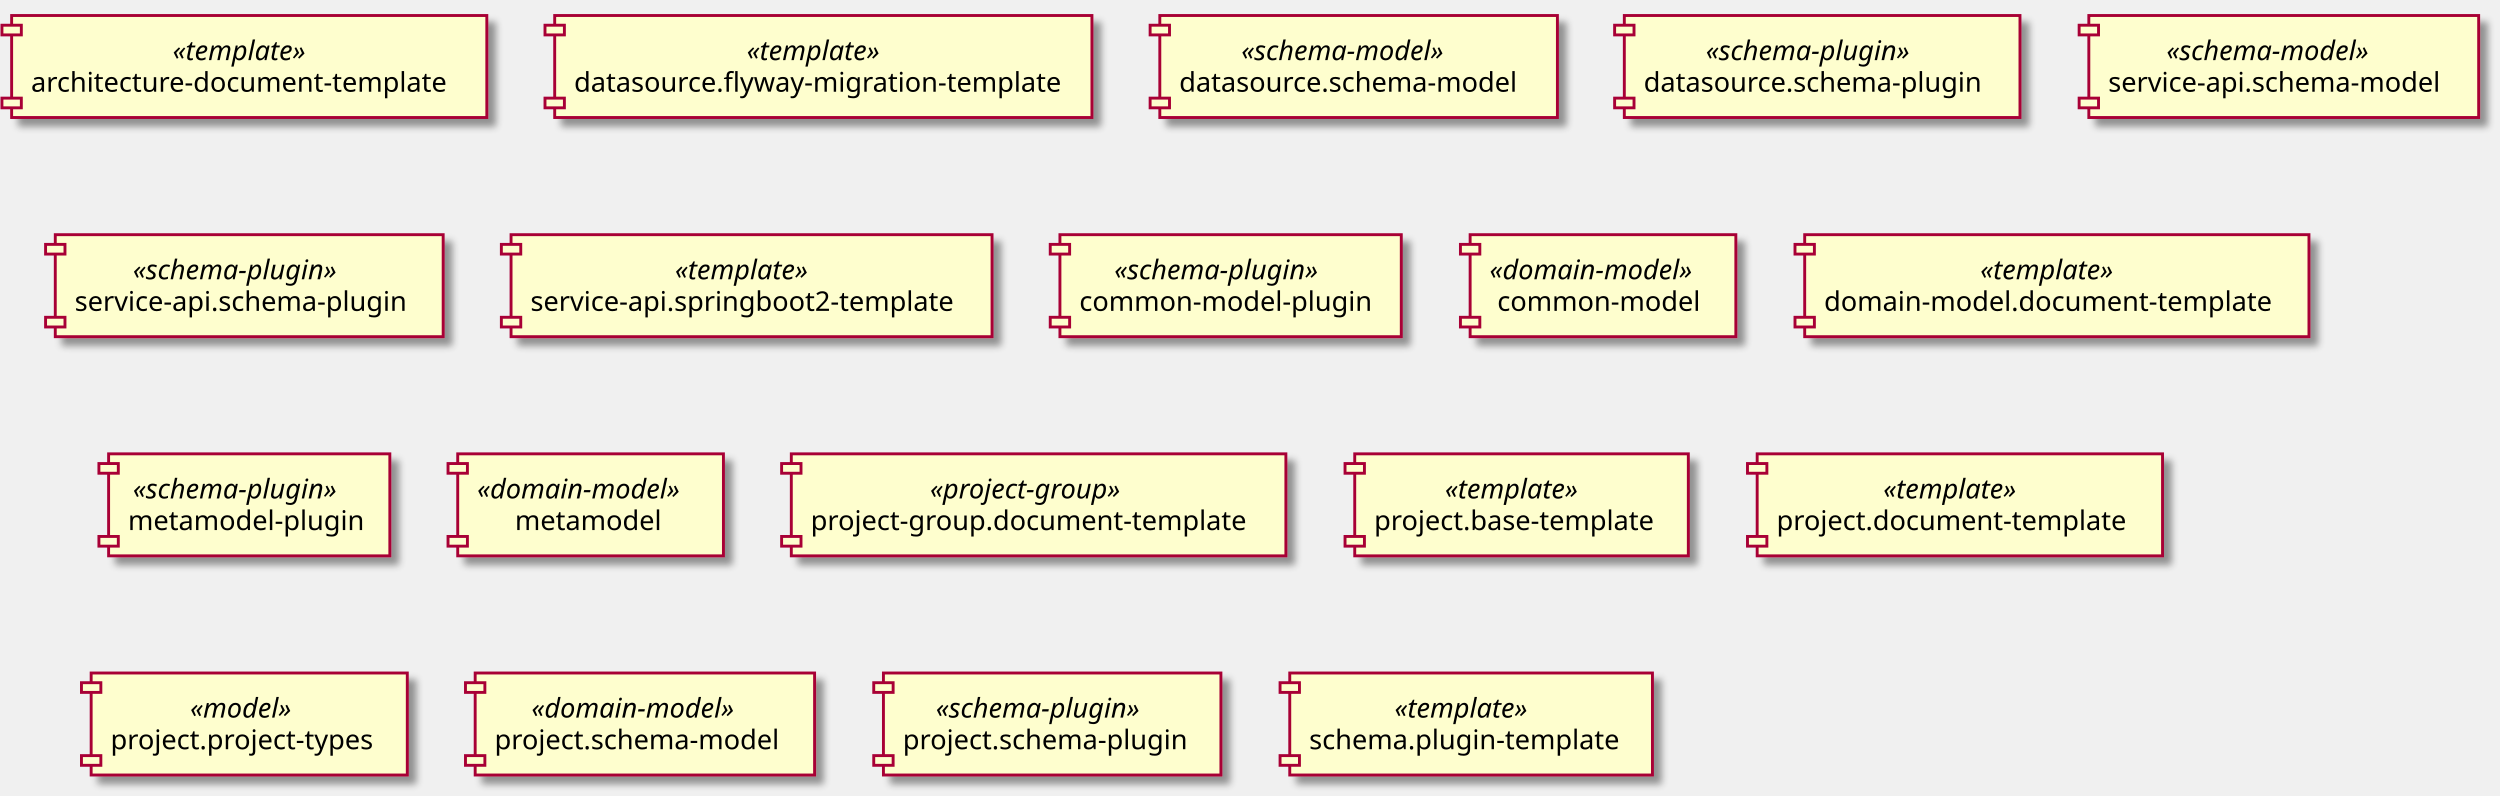
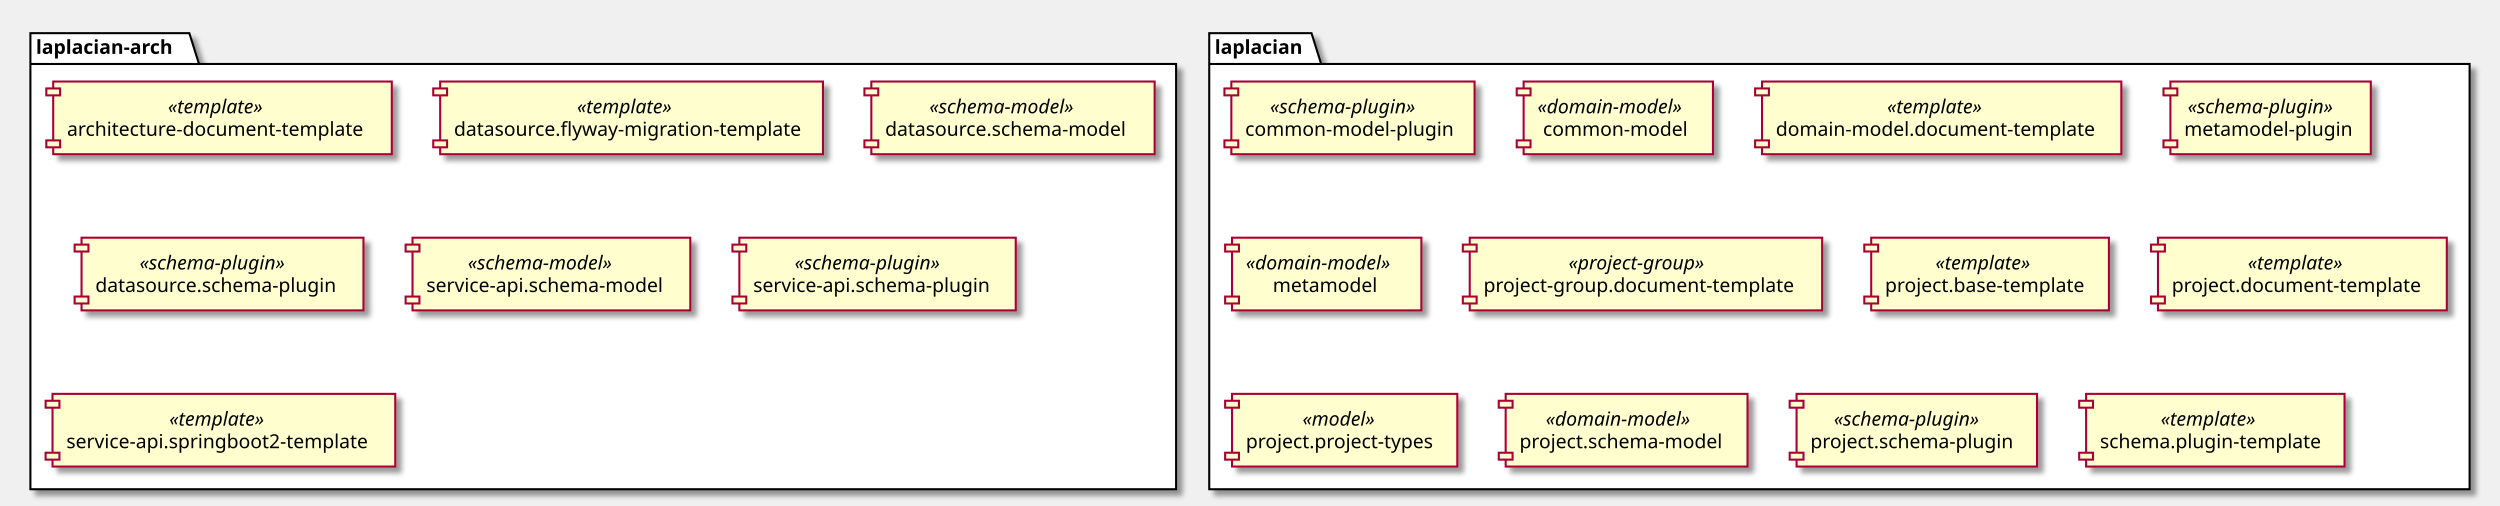
- <svg xmlns="http://www.w3.org/2000/svg" contentScriptType="application/ecmascript" contentStyleType="text/css" height="410px" preserveAspectRatio="none" style="width:1289px;height:410px;" version="1.1" viewBox="0 0 1289 410" width="1289px" zoomAndPan="magnify">
+ <svg xmlns="http://www.w3.org/2000/svg" contentScriptType="application/ecmascript" contentStyleType="text/css" height="366px" preserveAspectRatio="none" style="width:1809px;height:366px;" version="1.1" viewBox="0 0 1809 366" width="1809px" zoomAndPan="magnify">
  <defs>
-     <filter height="300%" id="fbkyl5c1sxh2y" width="300%" x="-1" y="-1">
+     <filter height="300%" id="fqgntpep1b4so" width="300%" x="-1" y="-1">
      <feGaussianBlur result="blurOut" stdDeviation="2.0" />
      <feColorMatrix in="blurOut" result="blurOut2" type="matrix" values="0 0 0 0 0 0 0 0 0 0 0 0 0 0 0 0 0 0 .4 0" />
      <feOffset dx="4.0" dy="4.0" in="blurOut2" result="blurOut3" />
      <feBlend in="SourceGraphic" in2="blurOut3" mode="normal" />
    </filter>
  </defs>
  <g>
-     <rect fill="#FEFECE" filter="url(#fbkyl5c1sxh2y)" height="52.594" style="stroke: #A80036; stroke-width: 1.5;" width="245" x="6" y="8" />
-     <rect fill="#FEFECE" height="5" style="stroke: #A80036; stroke-width: 1.5;" width="10" x="1" y="13" />
-     <rect fill="#FEFECE" height="5" style="stroke: #A80036; stroke-width: 1.5;" width="10" x="1" y="50.594" />
-     <text fill="#000000" font-family="sans-serif" font-size="14" font-style="italic" lengthAdjust="spacingAndGlyphs" textLength="79" x="89" y="30.995">«template»</text>
-     <text fill="#000000" font-family="sans-serif" font-size="14" lengthAdjust="spacingAndGlyphs" textLength="225" x="16" y="47.292">architecture-document-template</text>
-     <rect fill="#FEFECE" filter="url(#fbkyl5c1sxh2y)" height="52.594" style="stroke: #A80036; stroke-width: 1.5;" width="277" x="286" y="8" />
-     <rect fill="#FEFECE" height="5" style="stroke: #A80036; stroke-width: 1.5;" width="10" x="281" y="13" />
-     <rect fill="#FEFECE" height="5" style="stroke: #A80036; stroke-width: 1.5;" width="10" x="281" y="50.594" />
-     <text fill="#000000" font-family="sans-serif" font-size="14" font-style="italic" lengthAdjust="spacingAndGlyphs" textLength="79" x="385" y="30.995">«template»</text>
-     <text fill="#000000" font-family="sans-serif" font-size="14" lengthAdjust="spacingAndGlyphs" textLength="257" x="296" y="47.292">datasource.flyway-migration-template</text>
-     <rect fill="#FEFECE" filter="url(#fbkyl5c1sxh2y)" height="52.594" style="stroke: #A80036; stroke-width: 1.5;" width="205" x="598" y="8" />
-     <rect fill="#FEFECE" height="5" style="stroke: #A80036; stroke-width: 1.5;" width="10" x="593" y="13" />
-     <rect fill="#FEFECE" height="5" style="stroke: #A80036; stroke-width: 1.5;" width="10" x="593" y="50.594" />
-     <text fill="#000000" font-family="sans-serif" font-size="14" font-style="italic" lengthAdjust="spacingAndGlyphs" textLength="121" x="640" y="30.995">«schema-model»</text>
-     <text fill="#000000" font-family="sans-serif" font-size="14" lengthAdjust="spacingAndGlyphs" textLength="185" x="608" y="47.292">datasource.schema-model</text>
-     <rect fill="#FEFECE" filter="url(#fbkyl5c1sxh2y)" height="52.594" style="stroke: #A80036; stroke-width: 1.5;" width="204" x="837.5" y="8" />
-     <rect fill="#FEFECE" height="5" style="stroke: #A80036; stroke-width: 1.5;" width="10" x="832.5" y="13" />
-     <rect fill="#FEFECE" height="5" style="stroke: #A80036; stroke-width: 1.5;" width="10" x="832.5" y="50.594" />
-     <text fill="#000000" font-family="sans-serif" font-size="14" font-style="italic" lengthAdjust="spacingAndGlyphs" textLength="120" x="879.5" y="30.995">«schema-plugin»</text>
-     <text fill="#000000" font-family="sans-serif" font-size="14" lengthAdjust="spacingAndGlyphs" textLength="184" x="847.5" y="47.292">datasource.schema-plugin</text>
-     <rect fill="#FEFECE" filter="url(#fbkyl5c1sxh2y)" height="52.594" style="stroke: #A80036; stroke-width: 1.5;" width="201" x="1077" y="8" />
-     <rect fill="#FEFECE" height="5" style="stroke: #A80036; stroke-width: 1.5;" width="10" x="1072" y="13" />
-     <rect fill="#FEFECE" height="5" style="stroke: #A80036; stroke-width: 1.5;" width="10" x="1072" y="50.594" />
-     <text fill="#000000" font-family="sans-serif" font-size="14" font-style="italic" lengthAdjust="spacingAndGlyphs" textLength="121" x="1117" y="30.995">«schema-model»</text>
-     <text fill="#000000" font-family="sans-serif" font-size="14" lengthAdjust="spacingAndGlyphs" textLength="181" x="1087" y="47.292">service-api.schema-model</text>
-     <rect fill="#FEFECE" filter="url(#fbkyl5c1sxh2y)" height="52.594" style="stroke: #A80036; stroke-width: 1.5;" width="200" x="28.5" y="121" />
-     <rect fill="#FEFECE" height="5" style="stroke: #A80036; stroke-width: 1.5;" width="10" x="23.5" y="126" />
-     <rect fill="#FEFECE" height="5" style="stroke: #A80036; stroke-width: 1.5;" width="10" x="23.5" y="163.594" />
-     <text fill="#000000" font-family="sans-serif" font-size="14" font-style="italic" lengthAdjust="spacingAndGlyphs" textLength="120" x="68.5" y="143.995">«schema-plugin»</text>
-     <text fill="#000000" font-family="sans-serif" font-size="14" lengthAdjust="spacingAndGlyphs" textLength="180" x="38.5" y="160.292">service-api.schema-plugin</text>
-     <rect fill="#FEFECE" filter="url(#fbkyl5c1sxh2y)" height="52.594" style="stroke: #A80036; stroke-width: 1.5;" width="248" x="263.5" y="121" />
-     <rect fill="#FEFECE" height="5" style="stroke: #A80036; stroke-width: 1.5;" width="10" x="258.5" y="126" />
-     <rect fill="#FEFECE" height="5" style="stroke: #A80036; stroke-width: 1.5;" width="10" x="258.5" y="163.594" />
-     <text fill="#000000" font-family="sans-serif" font-size="14" font-style="italic" lengthAdjust="spacingAndGlyphs" textLength="79" x="348" y="143.995">«template»</text>
-     <text fill="#000000" font-family="sans-serif" font-size="14" lengthAdjust="spacingAndGlyphs" textLength="228" x="273.5" y="160.292">service-api.springboot2-template</text>
-     <rect fill="#FEFECE" filter="url(#fbkyl5c1sxh2y)" height="52.594" style="stroke: #A80036; stroke-width: 1.5;" width="176" x="546.5" y="121" />
-     <rect fill="#FEFECE" height="5" style="stroke: #A80036; stroke-width: 1.5;" width="10" x="541.5" y="126" />
-     <rect fill="#FEFECE" height="5" style="stroke: #A80036; stroke-width: 1.5;" width="10" x="541.5" y="163.594" />
-     <text fill="#000000" font-family="sans-serif" font-size="14" font-style="italic" lengthAdjust="spacingAndGlyphs" textLength="120" x="574.5" y="143.995">«schema-plugin»</text>
-     <text fill="#000000" font-family="sans-serif" font-size="14" lengthAdjust="spacingAndGlyphs" textLength="156" x="556.5" y="160.292">common-model-plugin</text>
-     <rect fill="#FEFECE" filter="url(#fbkyl5c1sxh2y)" height="52.594" style="stroke: #A80036; stroke-width: 1.5;" width="137" x="758" y="121" />
-     <rect fill="#FEFECE" height="5" style="stroke: #A80036; stroke-width: 1.5;" width="10" x="753" y="126" />
-     <rect fill="#FEFECE" height="5" style="stroke: #A80036; stroke-width: 1.5;" width="10" x="753" y="163.594" />
-     <text fill="#000000" font-family="sans-serif" font-size="14" font-style="italic" lengthAdjust="spacingAndGlyphs" textLength="117" x="768" y="143.995">«domain-model»</text>
-     <text fill="#000000" font-family="sans-serif" font-size="14" lengthAdjust="spacingAndGlyphs" textLength="109" x="772" y="160.292">common-model</text>
-     <rect fill="#FEFECE" filter="url(#fbkyl5c1sxh2y)" height="52.594" style="stroke: #A80036; stroke-width: 1.5;" width="260" x="930.5" y="121" />
-     <rect fill="#FEFECE" height="5" style="stroke: #A80036; stroke-width: 1.5;" width="10" x="925.5" y="126" />
-     <rect fill="#FEFECE" height="5" style="stroke: #A80036; stroke-width: 1.5;" width="10" x="925.5" y="163.594" />
-     <text fill="#000000" font-family="sans-serif" font-size="14" font-style="italic" lengthAdjust="spacingAndGlyphs" textLength="79" x="1021" y="143.995">«template»</text>
-     <text fill="#000000" font-family="sans-serif" font-size="14" lengthAdjust="spacingAndGlyphs" textLength="240" x="940.5" y="160.292">domain-model.document-template</text>
-     <rect fill="#FEFECE" filter="url(#fbkyl5c1sxh2y)" height="52.594" style="stroke: #A80036; stroke-width: 1.5;" width="145" x="56" y="234" />
-     <rect fill="#FEFECE" height="5" style="stroke: #A80036; stroke-width: 1.5;" width="10" x="51" y="239" />
-     <rect fill="#FEFECE" height="5" style="stroke: #A80036; stroke-width: 1.5;" width="10" x="51" y="276.594" />
-     <text fill="#000000" font-family="sans-serif" font-size="14" font-style="italic" lengthAdjust="spacingAndGlyphs" textLength="120" x="68.5" y="256.995">«schema-plugin»</text>
-     <text fill="#000000" font-family="sans-serif" font-size="14" lengthAdjust="spacingAndGlyphs" textLength="125" x="66" y="273.292">metamodel-plugin</text>
-     <rect fill="#FEFECE" filter="url(#fbkyl5c1sxh2y)" height="52.594" style="stroke: #A80036; stroke-width: 1.5;" width="137" x="236" y="234" />
-     <rect fill="#FEFECE" height="5" style="stroke: #A80036; stroke-width: 1.5;" width="10" x="231" y="239" />
-     <rect fill="#FEFECE" height="5" style="stroke: #A80036; stroke-width: 1.5;" width="10" x="231" y="276.594" />
-     <text fill="#000000" font-family="sans-serif" font-size="14" font-style="italic" lengthAdjust="spacingAndGlyphs" textLength="117" x="246" y="256.995">«domain-model»</text>
-     <text fill="#000000" font-family="sans-serif" font-size="14" lengthAdjust="spacingAndGlyphs" textLength="78" x="265.5" y="273.292">metamodel</text>
-     <rect fill="#FEFECE" filter="url(#fbkyl5c1sxh2y)" height="52.594" style="stroke: #A80036; stroke-width: 1.5;" width="255" x="408" y="234" />
-     <rect fill="#FEFECE" height="5" style="stroke: #A80036; stroke-width: 1.5;" width="10" x="403" y="239" />
-     <rect fill="#FEFECE" height="5" style="stroke: #A80036; stroke-width: 1.5;" width="10" x="403" y="276.594" />
-     <text fill="#000000" font-family="sans-serif" font-size="14" font-style="italic" lengthAdjust="spacingAndGlyphs" textLength="112" x="479.5" y="256.995">«project-group»</text>
-     <text fill="#000000" font-family="sans-serif" font-size="14" lengthAdjust="spacingAndGlyphs" textLength="235" x="418" y="273.292">project-group.document-template</text>
-     <rect fill="#FEFECE" filter="url(#fbkyl5c1sxh2y)" height="52.594" style="stroke: #A80036; stroke-width: 1.5;" width="172" x="698.5" y="234" />
-     <rect fill="#FEFECE" height="5" style="stroke: #A80036; stroke-width: 1.5;" width="10" x="693.5" y="239" />
-     <rect fill="#FEFECE" height="5" style="stroke: #A80036; stroke-width: 1.5;" width="10" x="693.5" y="276.594" />
-     <text fill="#000000" font-family="sans-serif" font-size="14" font-style="italic" lengthAdjust="spacingAndGlyphs" textLength="79" x="745" y="256.995">«template»</text>
-     <text fill="#000000" font-family="sans-serif" font-size="14" lengthAdjust="spacingAndGlyphs" textLength="152" x="708.5" y="273.292">project.base-template</text>
-     <rect fill="#FEFECE" filter="url(#fbkyl5c1sxh2y)" height="52.594" style="stroke: #A80036; stroke-width: 1.5;" width="209" x="906" y="234" />
-     <rect fill="#FEFECE" height="5" style="stroke: #A80036; stroke-width: 1.5;" width="10" x="901" y="239" />
-     <rect fill="#FEFECE" height="5" style="stroke: #A80036; stroke-width: 1.5;" width="10" x="901" y="276.594" />
-     <text fill="#000000" font-family="sans-serif" font-size="14" font-style="italic" lengthAdjust="spacingAndGlyphs" textLength="79" x="971" y="256.995">«template»</text>
-     <text fill="#000000" font-family="sans-serif" font-size="14" lengthAdjust="spacingAndGlyphs" textLength="189" x="916" y="273.292">project.document-template</text>
-     <rect fill="#FEFECE" filter="url(#fbkyl5c1sxh2y)" height="52.594" style="stroke: #A80036; stroke-width: 1.5;" width="163" x="47" y="347" />
-     <rect fill="#FEFECE" height="5" style="stroke: #A80036; stroke-width: 1.5;" width="10" x="42" y="352" />
-     <rect fill="#FEFECE" height="5" style="stroke: #A80036; stroke-width: 1.5;" width="10" x="42" y="389.594" />
-     <text fill="#000000" font-family="sans-serif" font-size="14" font-style="italic" lengthAdjust="spacingAndGlyphs" textLength="61" x="98" y="369.995">«model»</text>
-     <text fill="#000000" font-family="sans-serif" font-size="14" lengthAdjust="spacingAndGlyphs" textLength="143" x="57" y="386.292">project.project-types</text>
-     <rect fill="#FEFECE" filter="url(#fbkyl5c1sxh2y)" height="52.594" style="stroke: #A80036; stroke-width: 1.5;" width="175" x="245" y="347" />
-     <rect fill="#FEFECE" height="5" style="stroke: #A80036; stroke-width: 1.5;" width="10" x="240" y="352" />
-     <rect fill="#FEFECE" height="5" style="stroke: #A80036; stroke-width: 1.5;" width="10" x="240" y="389.594" />
-     <text fill="#000000" font-family="sans-serif" font-size="14" font-style="italic" lengthAdjust="spacingAndGlyphs" textLength="117" x="274" y="369.995">«domain-model»</text>
-     <text fill="#000000" font-family="sans-serif" font-size="14" lengthAdjust="spacingAndGlyphs" textLength="155" x="255" y="386.292">project.schema-model</text>
-     <rect fill="#FEFECE" filter="url(#fbkyl5c1sxh2y)" height="52.594" style="stroke: #A80036; stroke-width: 1.5;" width="174" x="455.5" y="347" />
-     <rect fill="#FEFECE" height="5" style="stroke: #A80036; stroke-width: 1.5;" width="10" x="450.5" y="352" />
-     <rect fill="#FEFECE" height="5" style="stroke: #A80036; stroke-width: 1.5;" width="10" x="450.5" y="389.594" />
-     <text fill="#000000" font-family="sans-serif" font-size="14" font-style="italic" lengthAdjust="spacingAndGlyphs" textLength="120" x="482.5" y="369.995">«schema-plugin»</text>
-     <text fill="#000000" font-family="sans-serif" font-size="14" lengthAdjust="spacingAndGlyphs" textLength="154" x="465.5" y="386.292">project.schema-plugin</text>
-     <rect fill="#FEFECE" filter="url(#fbkyl5c1sxh2y)" height="52.594" style="stroke: #A80036; stroke-width: 1.5;" width="187" x="665" y="347" />
-     <rect fill="#FEFECE" height="5" style="stroke: #A80036; stroke-width: 1.5;" width="10" x="660" y="352" />
-     <rect fill="#FEFECE" height="5" style="stroke: #A80036; stroke-width: 1.5;" width="10" x="660" y="389.594" />
-     <text fill="#000000" font-family="sans-serif" font-size="14" font-style="italic" lengthAdjust="spacingAndGlyphs" textLength="79" x="719" y="369.995">«template»</text>
-     <text fill="#000000" font-family="sans-serif" font-size="14" lengthAdjust="spacingAndGlyphs" textLength="167" x="675" y="386.292">schema.plugin-template</text>
+     <polygon fill="#FFFFFF" filter="url(#fqgntpep1b4so)" points="22,24,137,24,144,46.297,851,46.297,851,354,22,354,22,24" style="stroke: #000000; stroke-width: 1.5;" />
+     <line style="stroke: #000000; stroke-width: 1.5;" x1="22" x2="144" y1="46.297" y2="46.297" />
+     <text fill="#000000" font-family="sans-serif" font-size="14" font-weight="bold" lengthAdjust="spacingAndGlyphs" textLength="109" x="26" y="38.995">laplacian-arch</text>
+     <polygon fill="#FFFFFF" filter="url(#fqgntpep1b4so)" points="875,24,949,24,956,46.297,1787,46.297,1787,354,875,354,875,24" style="stroke: #000000; stroke-width: 1.5;" />
+     <line style="stroke: #000000; stroke-width: 1.5;" x1="875" x2="956" y1="46.297" y2="46.297" />
+     <text fill="#000000" font-family="sans-serif" font-size="14" font-weight="bold" lengthAdjust="spacingAndGlyphs" textLength="68" x="879" y="38.995">laplacian</text>
+     <rect fill="#FEFECE" filter="url(#fqgntpep1b4so)" height="52.594" style="stroke: #A80036; stroke-width: 1.5;" width="245" x="38.5" y="59" />
+     <rect fill="#FEFECE" height="5" style="stroke: #A80036; stroke-width: 1.5;" width="10" x="33.5" y="64" />
+     <rect fill="#FEFECE" height="5" style="stroke: #A80036; stroke-width: 1.5;" width="10" x="33.5" y="101.594" />
+     <text fill="#000000" font-family="sans-serif" font-size="14" font-style="italic" lengthAdjust="spacingAndGlyphs" textLength="79" x="121.5" y="81.995">«template»</text>
+     <text fill="#000000" font-family="sans-serif" font-size="14" lengthAdjust="spacingAndGlyphs" textLength="225" x="48.5" y="98.292">architecture-document-template</text>
+     <rect fill="#FEFECE" filter="url(#fqgntpep1b4so)" height="52.594" style="stroke: #A80036; stroke-width: 1.5;" width="277" x="318.5" y="59" />
+     <rect fill="#FEFECE" height="5" style="stroke: #A80036; stroke-width: 1.5;" width="10" x="313.5" y="64" />
+     <rect fill="#FEFECE" height="5" style="stroke: #A80036; stroke-width: 1.5;" width="10" x="313.5" y="101.594" />
+     <text fill="#000000" font-family="sans-serif" font-size="14" font-style="italic" lengthAdjust="spacingAndGlyphs" textLength="79" x="417.5" y="81.995">«template»</text>
+     <text fill="#000000" font-family="sans-serif" font-size="14" lengthAdjust="spacingAndGlyphs" textLength="257" x="328.5" y="98.292">datasource.flyway-migration-template</text>
+     <rect fill="#FEFECE" filter="url(#fqgntpep1b4so)" height="52.594" style="stroke: #A80036; stroke-width: 1.5;" width="205" x="630.5" y="59" />
+     <rect fill="#FEFECE" height="5" style="stroke: #A80036; stroke-width: 1.5;" width="10" x="625.5" y="64" />
+     <rect fill="#FEFECE" height="5" style="stroke: #A80036; stroke-width: 1.5;" width="10" x="625.5" y="101.594" />
+     <text fill="#000000" font-family="sans-serif" font-size="14" font-style="italic" lengthAdjust="spacingAndGlyphs" textLength="121" x="672.5" y="81.995">«schema-model»</text>
+     <text fill="#000000" font-family="sans-serif" font-size="14" lengthAdjust="spacingAndGlyphs" textLength="185" x="640.5" y="98.292">datasource.schema-model</text>
+     <rect fill="#FEFECE" filter="url(#fqgntpep1b4so)" height="52.594" style="stroke: #A80036; stroke-width: 1.5;" width="204" x="59" y="172" />
+     <rect fill="#FEFECE" height="5" style="stroke: #A80036; stroke-width: 1.5;" width="10" x="54" y="177" />
+     <rect fill="#FEFECE" height="5" style="stroke: #A80036; stroke-width: 1.5;" width="10" x="54" y="214.594" />
+     <text fill="#000000" font-family="sans-serif" font-size="14" font-style="italic" lengthAdjust="spacingAndGlyphs" textLength="120" x="101" y="194.995">«schema-plugin»</text>
+     <text fill="#000000" font-family="sans-serif" font-size="14" lengthAdjust="spacingAndGlyphs" textLength="184" x="69" y="211.292">datasource.schema-plugin</text>
+     <rect fill="#FEFECE" filter="url(#fqgntpep1b4so)" height="52.594" style="stroke: #A80036; stroke-width: 1.5;" width="201" x="298.5" y="172" />
+     <rect fill="#FEFECE" height="5" style="stroke: #A80036; stroke-width: 1.5;" width="10" x="293.5" y="177" />
+     <rect fill="#FEFECE" height="5" style="stroke: #A80036; stroke-width: 1.5;" width="10" x="293.5" y="214.594" />
+     <text fill="#000000" font-family="sans-serif" font-size="14" font-style="italic" lengthAdjust="spacingAndGlyphs" textLength="121" x="338.5" y="194.995">«schema-model»</text>
+     <text fill="#000000" font-family="sans-serif" font-size="14" lengthAdjust="spacingAndGlyphs" textLength="181" x="308.5" y="211.292">service-api.schema-model</text>
+     <rect fill="#FEFECE" filter="url(#fqgntpep1b4so)" height="52.594" style="stroke: #A80036; stroke-width: 1.5;" width="200" x="535" y="172" />
+     <rect fill="#FEFECE" height="5" style="stroke: #A80036; stroke-width: 1.5;" width="10" x="530" y="177" />
+     <rect fill="#FEFECE" height="5" style="stroke: #A80036; stroke-width: 1.5;" width="10" x="530" y="214.594" />
+     <text fill="#000000" font-family="sans-serif" font-size="14" font-style="italic" lengthAdjust="spacingAndGlyphs" textLength="120" x="575" y="194.995">«schema-plugin»</text>
+     <text fill="#000000" font-family="sans-serif" font-size="14" lengthAdjust="spacingAndGlyphs" textLength="180" x="545" y="211.292">service-api.schema-plugin</text>
+     <rect fill="#FEFECE" filter="url(#fqgntpep1b4so)" height="52.594" style="stroke: #A80036; stroke-width: 1.5;" width="248" x="38" y="285" />
+     <rect fill="#FEFECE" height="5" style="stroke: #A80036; stroke-width: 1.5;" width="10" x="33" y="290" />
+     <rect fill="#FEFECE" height="5" style="stroke: #A80036; stroke-width: 1.5;" width="10" x="33" y="327.594" />
+     <text fill="#000000" font-family="sans-serif" font-size="14" font-style="italic" lengthAdjust="spacingAndGlyphs" textLength="79" x="122.5" y="307.995">«template»</text>
+     <text fill="#000000" font-family="sans-serif" font-size="14" lengthAdjust="spacingAndGlyphs" textLength="228" x="48" y="324.292">service-api.springboot2-template</text>
+     <rect fill="#FEFECE" filter="url(#fqgntpep1b4so)" height="52.594" style="stroke: #A80036; stroke-width: 1.5;" width="176" x="891" y="59" />
+     <rect fill="#FEFECE" height="5" style="stroke: #A80036; stroke-width: 1.5;" width="10" x="886" y="64" />
+     <rect fill="#FEFECE" height="5" style="stroke: #A80036; stroke-width: 1.5;" width="10" x="886" y="101.594" />
+     <text fill="#000000" font-family="sans-serif" font-size="14" font-style="italic" lengthAdjust="spacingAndGlyphs" textLength="120" x="919" y="81.995">«schema-plugin»</text>
+     <text fill="#000000" font-family="sans-serif" font-size="14" lengthAdjust="spacingAndGlyphs" textLength="156" x="901" y="98.292">common-model-plugin</text>
+     <rect fill="#FEFECE" filter="url(#fqgntpep1b4so)" height="52.594" style="stroke: #A80036; stroke-width: 1.5;" width="137" x="1102.5" y="59" />
+     <rect fill="#FEFECE" height="5" style="stroke: #A80036; stroke-width: 1.5;" width="10" x="1097.5" y="64" />
+     <rect fill="#FEFECE" height="5" style="stroke: #A80036; stroke-width: 1.5;" width="10" x="1097.5" y="101.594" />
+     <text fill="#000000" font-family="sans-serif" font-size="14" font-style="italic" lengthAdjust="spacingAndGlyphs" textLength="117" x="1112.5" y="81.995">«domain-model»</text>
+     <text fill="#000000" font-family="sans-serif" font-size="14" lengthAdjust="spacingAndGlyphs" textLength="109" x="1116.5" y="98.292">common-model</text>
+     <rect fill="#FEFECE" filter="url(#fqgntpep1b4so)" height="52.594" style="stroke: #A80036; stroke-width: 1.5;" width="260" x="1275" y="59" />
+     <rect fill="#FEFECE" height="5" style="stroke: #A80036; stroke-width: 1.5;" width="10" x="1270" y="64" />
+     <rect fill="#FEFECE" height="5" style="stroke: #A80036; stroke-width: 1.5;" width="10" x="1270" y="101.594" />
+     <text fill="#000000" font-family="sans-serif" font-size="14" font-style="italic" lengthAdjust="spacingAndGlyphs" textLength="79" x="1365.5" y="81.995">«template»</text>
+     <text fill="#000000" font-family="sans-serif" font-size="14" lengthAdjust="spacingAndGlyphs" textLength="240" x="1285" y="98.292">domain-model.document-template</text>
+     <rect fill="#FEFECE" filter="url(#fqgntpep1b4so)" height="52.594" style="stroke: #A80036; stroke-width: 1.5;" width="145" x="1570.5" y="59" />
+     <rect fill="#FEFECE" height="5" style="stroke: #A80036; stroke-width: 1.5;" width="10" x="1565.5" y="64" />
+     <rect fill="#FEFECE" height="5" style="stroke: #A80036; stroke-width: 1.5;" width="10" x="1565.5" y="101.594" />
+     <text fill="#000000" font-family="sans-serif" font-size="14" font-style="italic" lengthAdjust="spacingAndGlyphs" textLength="120" x="1583" y="81.995">«schema-plugin»</text>
+     <text fill="#000000" font-family="sans-serif" font-size="14" lengthAdjust="spacingAndGlyphs" textLength="125" x="1580.5" y="98.292">metamodel-plugin</text>
+     <rect fill="#FEFECE" filter="url(#fqgntpep1b4so)" height="52.594" style="stroke: #A80036; stroke-width: 1.5;" width="137" x="891.5" y="172" />
+     <rect fill="#FEFECE" height="5" style="stroke: #A80036; stroke-width: 1.5;" width="10" x="886.5" y="177" />
+     <rect fill="#FEFECE" height="5" style="stroke: #A80036; stroke-width: 1.5;" width="10" x="886.5" y="214.594" />
+     <text fill="#000000" font-family="sans-serif" font-size="14" font-style="italic" lengthAdjust="spacingAndGlyphs" textLength="117" x="901.5" y="194.995">«domain-model»</text>
+     <text fill="#000000" font-family="sans-serif" font-size="14" lengthAdjust="spacingAndGlyphs" textLength="78" x="921" y="211.292">metamodel</text>
+     <rect fill="#FEFECE" filter="url(#fqgntpep1b4so)" height="52.594" style="stroke: #A80036; stroke-width: 1.5;" width="255" x="1063.5" y="172" />
+     <rect fill="#FEFECE" height="5" style="stroke: #A80036; stroke-width: 1.5;" width="10" x="1058.5" y="177" />
+     <rect fill="#FEFECE" height="5" style="stroke: #A80036; stroke-width: 1.5;" width="10" x="1058.5" y="214.594" />
+     <text fill="#000000" font-family="sans-serif" font-size="14" font-style="italic" lengthAdjust="spacingAndGlyphs" textLength="112" x="1135" y="194.995">«project-group»</text>
+     <text fill="#000000" font-family="sans-serif" font-size="14" lengthAdjust="spacingAndGlyphs" textLength="235" x="1073.5" y="211.292">project-group.document-template</text>
+     <rect fill="#FEFECE" filter="url(#fqgntpep1b4so)" height="52.594" style="stroke: #A80036; stroke-width: 1.5;" width="172" x="1354" y="172" />
+     <rect fill="#FEFECE" height="5" style="stroke: #A80036; stroke-width: 1.5;" width="10" x="1349" y="177" />
+     <rect fill="#FEFECE" height="5" style="stroke: #A80036; stroke-width: 1.5;" width="10" x="1349" y="214.594" />
+     <text fill="#000000" font-family="sans-serif" font-size="14" font-style="italic" lengthAdjust="spacingAndGlyphs" textLength="79" x="1400.5" y="194.995">«template»</text>
+     <text fill="#000000" font-family="sans-serif" font-size="14" lengthAdjust="spacingAndGlyphs" textLength="152" x="1364" y="211.292">project.base-template</text>
+     <rect fill="#FEFECE" filter="url(#fqgntpep1b4so)" height="52.594" style="stroke: #A80036; stroke-width: 1.5;" width="209" x="1561.5" y="172" />
+     <rect fill="#FEFECE" height="5" style="stroke: #A80036; stroke-width: 1.5;" width="10" x="1556.5" y="177" />
+     <rect fill="#FEFECE" height="5" style="stroke: #A80036; stroke-width: 1.5;" width="10" x="1556.5" y="214.594" />
+     <text fill="#000000" font-family="sans-serif" font-size="14" font-style="italic" lengthAdjust="spacingAndGlyphs" textLength="79" x="1626.5" y="194.995">«template»</text>
+     <text fill="#000000" font-family="sans-serif" font-size="14" lengthAdjust="spacingAndGlyphs" textLength="189" x="1571.5" y="211.292">project.document-template</text>
+     <rect fill="#FEFECE" filter="url(#fqgntpep1b4so)" height="52.594" style="stroke: #A80036; stroke-width: 1.5;" width="163" x="891.5" y="285" />
+     <rect fill="#FEFECE" height="5" style="stroke: #A80036; stroke-width: 1.5;" width="10" x="886.5" y="290" />
+     <rect fill="#FEFECE" height="5" style="stroke: #A80036; stroke-width: 1.5;" width="10" x="886.5" y="327.594" />
+     <text fill="#000000" font-family="sans-serif" font-size="14" font-style="italic" lengthAdjust="spacingAndGlyphs" textLength="61" x="942.5" y="307.995">«model»</text>
+     <text fill="#000000" font-family="sans-serif" font-size="14" lengthAdjust="spacingAndGlyphs" textLength="143" x="901.5" y="324.292">project.project-types</text>
+     <rect fill="#FEFECE" filter="url(#fqgntpep1b4so)" height="52.594" style="stroke: #A80036; stroke-width: 1.5;" width="175" x="1089.5" y="285" />
+     <rect fill="#FEFECE" height="5" style="stroke: #A80036; stroke-width: 1.5;" width="10" x="1084.5" y="290" />
+     <rect fill="#FEFECE" height="5" style="stroke: #A80036; stroke-width: 1.5;" width="10" x="1084.5" y="327.594" />
+     <text fill="#000000" font-family="sans-serif" font-size="14" font-style="italic" lengthAdjust="spacingAndGlyphs" textLength="117" x="1118.5" y="307.995">«domain-model»</text>
+     <text fill="#000000" font-family="sans-serif" font-size="14" lengthAdjust="spacingAndGlyphs" textLength="155" x="1099.5" y="324.292">project.schema-model</text>
+     <rect fill="#FEFECE" filter="url(#fqgntpep1b4so)" height="52.594" style="stroke: #A80036; stroke-width: 1.5;" width="174" x="1300" y="285" />
+     <rect fill="#FEFECE" height="5" style="stroke: #A80036; stroke-width: 1.5;" width="10" x="1295" y="290" />
+     <rect fill="#FEFECE" height="5" style="stroke: #A80036; stroke-width: 1.5;" width="10" x="1295" y="327.594" />
+     <text fill="#000000" font-family="sans-serif" font-size="14" font-style="italic" lengthAdjust="spacingAndGlyphs" textLength="120" x="1327" y="307.995">«schema-plugin»</text>
+     <text fill="#000000" font-family="sans-serif" font-size="14" lengthAdjust="spacingAndGlyphs" textLength="154" x="1310" y="324.292">project.schema-plugin</text>
+     <rect fill="#FEFECE" filter="url(#fqgntpep1b4so)" height="52.594" style="stroke: #A80036; stroke-width: 1.5;" width="187" x="1509.5" y="285" />
+     <rect fill="#FEFECE" height="5" style="stroke: #A80036; stroke-width: 1.5;" width="10" x="1504.5" y="290" />
+     <rect fill="#FEFECE" height="5" style="stroke: #A80036; stroke-width: 1.5;" width="10" x="1504.5" y="327.594" />
+     <text fill="#000000" font-family="sans-serif" font-size="14" font-style="italic" lengthAdjust="spacingAndGlyphs" textLength="79" x="1563.5" y="307.995">«template»</text>
+     <text fill="#000000" font-family="sans-serif" font-size="14" lengthAdjust="spacingAndGlyphs" textLength="167" x="1519.5" y="324.292">schema.plugin-template</text>
  </g>
</svg>
